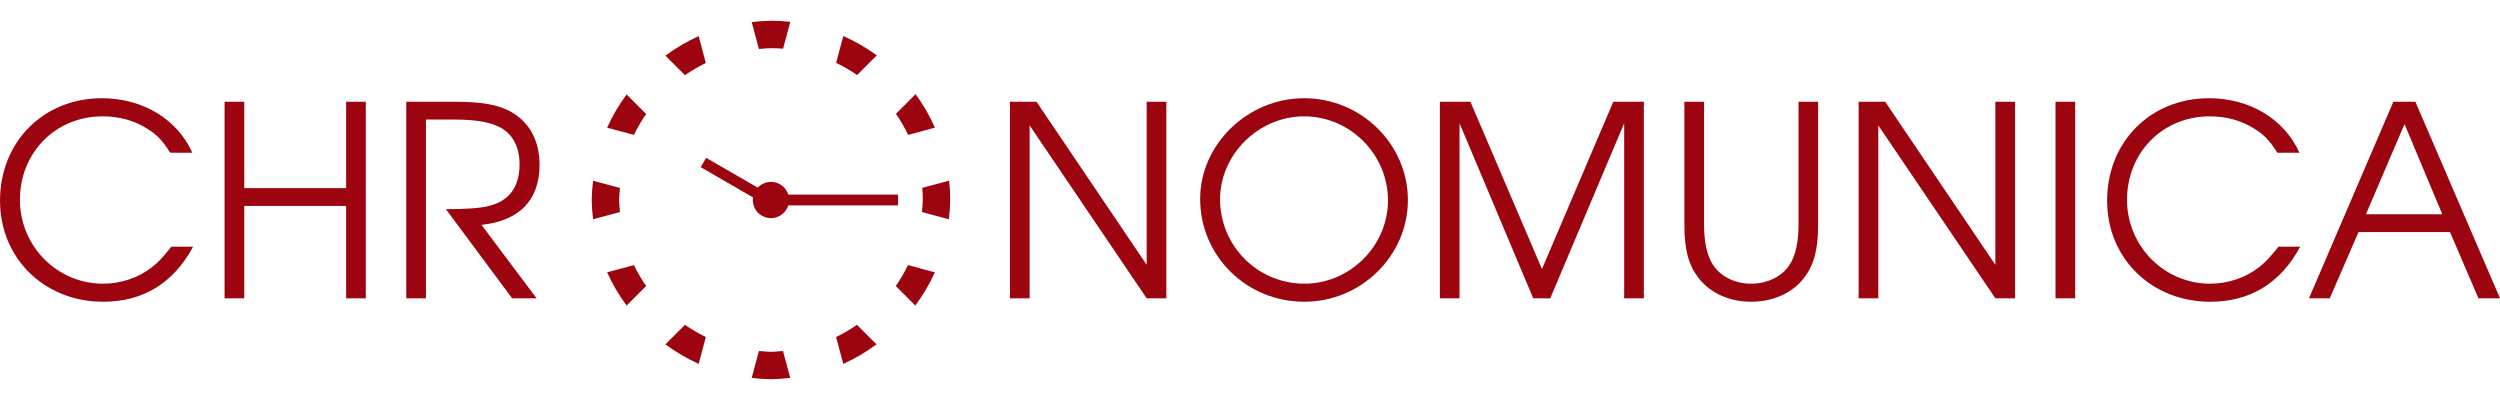
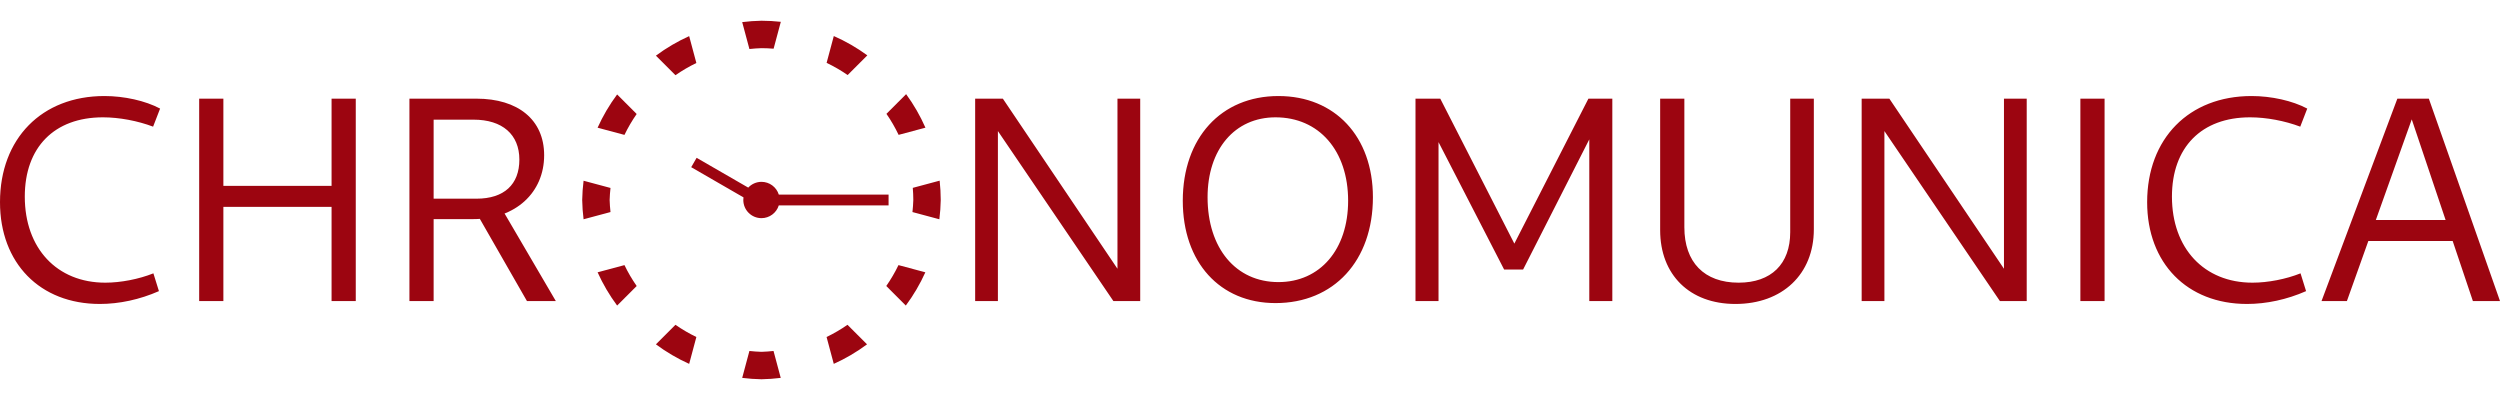
<svg xmlns="http://www.w3.org/2000/svg" viewBox="0 0 500 80" version="1.1" id="svg123" width="500" height="80">
  <defs id="defs127" />
-   <text xml:space="preserve" style="font-style:normal;font-variant:normal;font-weight:normal;font-stretch:normal;font-size:53.209px;font-family:'URW Gothic';-inkscape-font-specification:'URW Gothic, Normal';font-variant-ligatures:normal;font-variant-caps:normal;font-variant-numeric:normal;font-variant-east-asian:normal;fill:#9c0510;fill-opacity:1;stroke-width:0.78" x="-2.341" y="59.661" id="text573">
-     <tspan id="tspan571" x="-2.341" y="59.661" style="font-style:normal;font-variant:normal;font-weight:normal;font-stretch:normal;font-size:53.209px;font-family:'URW Gothic';-inkscape-font-specification:'URW Gothic, Normal';font-variant-ligatures:normal;font-variant-caps:normal;font-variant-numeric:normal;font-variant-east-asian:normal;fill:#9c0510;fill-opacity:1;stroke-width:0.78">CHR      NOMUNICA</tspan>
-   </text>
-   <path id="path285" style="fill:#9c0510;fill-opacity:1;stroke-width:0.474" d="m 154.192,4.147 a 35.853,35.853 0 0 0 -3.853,0.275 l 1.443,5.383 a 30.367,30.367 0 0 1 2.41,-0.172 30.367,30.367 0 0 1 2.429,0.106 l 1.441,-5.376 a 35.853,35.853 0 0 0 -3.869,-0.216 z m 14.467,3.06 -1.438,5.365 a 30.367,30.367 0 0 1 4.206,2.436 l 3.937,-3.937 a 35.853,35.853 0 0 0 -6.705,-3.864 z m -28.928,0.019 a 35.853,35.853 0 0 0 -6.649,3.905 l 3.91,3.91 a 30.367,30.367 0 0 1 4.179,-2.442 z m 43.392,11.604 -3.937,3.937 a 30.367,30.367 0 0 1 2.436,4.205 l 5.364,-1.438 a 35.853,35.853 0 0 0 -3.863,-6.704 z m -57.799,0.06 a 35.853,35.853 0 0 0 -3.906,6.649 l 5.373,1.44 a 30.367,30.367 0 0 1 2.442,-4.179 z m 15.898,12.673 -1.082,1.874 10.459,6.039 a 3.632,3.632 0 0 0 -0.038,0.524 3.632,3.632 0 0 0 3.631,3.631 3.632,3.632 0 0 0 3.463,-2.55 h 21.959 v -2.163 h -21.955 a 3.632,3.632 0 0 0 -3.467,-2.55 3.632,3.632 0 0 0 -2.646,1.155 z m 48.608,4.568 -5.375,1.441 a 30.367,30.367 0 0 1 0.106,2.429 30.367,30.367 0 0 1 -0.172,2.41 l 5.382,1.443 a 35.853,35.853 0 0 0 0.275,-3.853 35.853,35.853 0 0 0 -0.216,-3.869 z m -71.215,0.016 a 35.853,35.853 0 0 0 -0.275,3.853 35.853,35.853 0 0 0 0.275,3.853 l 5.383,-1.443 a 30.367,30.367 0 0 1 -0.172,-2.41 30.367,30.367 0 0 1 0.172,-2.41 z m 8.177,16.875 -5.373,1.44 a 35.853,35.853 0 0 0 3.906,6.649 l 3.91,-3.91 a 30.367,30.367 0 0 1 -2.442,-4.179 z m 54.802,0 a 30.367,30.367 0 0 1 -2.441,4.179 l 3.909,3.91 a 35.853,35.853 0 0 0 3.906,-6.649 z m -44.602,11.937 -3.909,3.91 a 35.853,35.853 0 0 0 6.649,3.905 l 1.44,-5.373 a 30.367,30.367 0 0 1 -4.179,-2.442 z m 34.402,0 a 30.367,30.367 0 0 1 -4.18,2.442 l 1.44,5.373 a 35.853,35.853 0 0 0 6.65,-3.905 z m -19.613,5.235 -1.443,5.383 a 35.853,35.853 0 0 0 3.854,0.275 35.853,35.853 0 0 0 3.854,-0.275 l -1.443,-5.383 a 30.367,30.367 0 0 1 -2.411,0.172 30.367,30.367 0 0 1 -2.411,-0.172 z" />
+   <path d="m 19.946,60.792 c 3.908,0 7.99,-0.875 11.84,-2.566 L 30.678,54.668 c -2.916,1.166 -6.532,1.866 -9.623,1.866 -9.682,0 -16.097,-6.882 -16.097,-17.205 0,-9.857 5.891,-15.864 15.63,-15.864 3.266,0 6.94,0.7 10.032,1.866 l 1.4,-3.616 c -2.974,-1.575 -7.174,-2.508 -11.14,-2.508 -12.539,0 -20.88,8.515 -20.88,21.229 0,12.189 7.99,20.355 19.946,20.355 z M 39.834,60.209 h 4.841 V 41.371 h 21.638 v 18.838 h 4.841 V 19.733 H 66.313 V 37.171 H 44.675 V 19.733 H 39.834 Z m 42.051,0 h 4.841 v -36.277 h 7.99 c 5.774,0 9.157,2.974 9.157,7.99 0,4.957 -3.033,7.815 -8.573,7.815 H 84.976 v 4.083 h 9.74 c 8.398,0 14.114,-5.307 14.114,-12.773 0,-7.115 -5.249,-11.315 -13.531,-11.315 H 81.885 Z m 23.504,0 h 5.774 L 99.965,41.079 h -5.541 z m 89.642,0 h 4.549 V 24.924 h -0.875 l 23.971,35.285 h 5.366 V 19.733 h -4.549 v 35.402 h 0.933 l -23.854,-35.402 h -5.541 z m 60.072,0.408 c 11.665,0 19.48,-8.457 19.48,-21.171 0,-12.131 -7.582,-20.238 -18.897,-20.238 -11.49,0 -19.13,8.398 -19.13,20.938 0,12.306 7.407,20.471 18.547,20.471 z m 0.583,-4.199 c -8.515,0 -14.172,-6.765 -14.172,-16.972 0,-9.565 5.424,-15.98 13.589,-15.98 8.69,0 14.522,6.649 14.522,16.68 0,9.74 -5.599,16.272 -13.939,16.272 z m 27.412,3.791 h 4.607 V 26.498 h -0.991 l 14.114,27.412 h 3.791 L 318.558,26.498 h -0.7 v 33.711 h 4.607 V 19.733 h -4.782 l -16.272,31.844 h 2.916 L 288.056,19.733 h -4.957 z m 63.98,0.583 c 9.39,0 15.689,-5.949 15.689,-14.931 v -26.129 h -4.724 v 26.712 c 0,6.357 -3.791,10.09 -10.323,10.09 -6.882,0 -10.848,-4.083 -10.848,-11.081 V 19.733 H 332.031 V 46.036 c 0,8.923 5.891,14.756 15.047,14.756 z m 25.254,-0.583 h 4.549 V 24.924 h -0.875 l 23.971,35.285 h 5.366 V 19.733 h -4.549 v 35.402 h 0.933 L 377.872,19.733 h -5.541 z m 43.742,0 h 4.841 V 19.733 h -4.841 z m 33.302,0.583 c 3.908,0 7.99,-0.875 11.84,-2.566 l -1.108,-3.558 c -2.916,1.166 -6.532,1.866 -9.623,1.866 -9.682,0 -16.097,-6.882 -16.097,-17.205 0,-9.857 5.891,-15.864 15.63,-15.864 3.266,0 6.94,0.7 10.032,1.866 l 1.4,-3.616 c -2.974,-1.575 -7.174,-2.508 -11.14,-2.508 -12.539,0 -20.88,8.515 -20.88,21.229 0,12.189 7.99,20.355 19.946,20.355 z m 14.931,-0.583 h 5.074 l 13.239,-37.093 h -0.525 l 12.481,37.093 h 5.424 L 485.769,19.733 h -6.299 z m 7.64,-12.014 h 20.238 v -4.199 h -20.238 z" id="text573" style="font-size:58.323px;font-family:Cantarell;-inkscape-font-specification:'Cantarell, Normal';fill:#9c0510;stroke-width:0.855" aria-label="CHR      NOMUNICA" />
+   <path id="path285" style="fill:#9c0510;fill-opacity:1;stroke-width:0.474" d="m 152.293,4.147 a 35.853,35.853 0 0 0 -3.853,0.275 l 1.443,5.383 a 30.367,30.367 0 0 1 2.41,-0.172 30.367,30.367 0 0 1 2.429,0.106 L 156.163,4.363 A 35.853,35.853 0 0 0 152.293,4.147 Z m 14.467,3.06 -1.438,5.365 a 30.367,30.367 0 0 1 4.206,2.436 l 3.937,-3.937 a 35.853,35.853 0 0 0 -6.705,-3.864 z m -28.928,0.019 a 35.853,35.853 0 0 0 -6.649,3.905 l 3.91,3.91 a 30.367,30.367 0 0 1 4.179,-2.442 z m 43.392,11.604 -3.937,3.937 a 30.367,30.367 0 0 1 2.436,4.205 l 5.364,-1.438 a 35.853,35.853 0 0 0 -3.863,-6.704 z m -57.799,0.06 a 35.853,35.853 0 0 0 -3.906,6.649 l 5.373,1.44 a 30.367,30.367 0 0 1 2.442,-4.179 z m 15.898,12.673 -1.082,1.874 10.459,6.039 a 3.632,3.632 0 0 0 -0.038,0.524 3.632,3.632 0 0 0 3.631,3.631 3.632,3.632 0 0 0 3.463,-2.55 h 21.959 v -2.163 h -21.955 a 3.632,3.632 0 0 0 -3.467,-2.55 3.632,3.632 0 0 0 -2.646,1.155 z m 48.608,4.568 -5.375,1.441 a 30.367,30.367 0 0 1 0.106,2.429 30.367,30.367 0 0 1 -0.172,2.41 l 5.382,1.443 a 35.853,35.853 0 0 0 0.275,-3.853 35.853,35.853 0 0 0 -0.216,-3.869 z m -71.215,0.016 a 35.853,35.853 0 0 0 -0.275,3.853 35.853,35.853 0 0 0 0.275,3.853 l 5.383,-1.443 a 30.367,30.367 0 0 1 -0.172,-2.41 30.367,30.367 0 0 1 0.172,-2.41 z m 8.177,16.875 -5.373,1.44 a 35.853,35.853 0 0 0 3.906,6.649 l 3.91,-3.91 a 30.367,30.367 0 0 1 -2.442,-4.179 z m 54.802,0 a 30.367,30.367 0 0 1 -2.441,4.179 l 3.909,3.91 a 35.853,35.853 0 0 0 3.906,-6.649 z m -44.602,11.937 -3.909,3.91 a 35.853,35.853 0 0 0 6.649,3.905 l 1.44,-5.373 a 30.367,30.367 0 0 1 -4.179,-2.442 z m 34.402,0 a 30.367,30.367 0 0 1 -4.18,2.442 l 1.44,5.373 a 35.853,35.853 0 0 0 6.65,-3.905 z m -19.613,5.235 -1.443,5.383 a 35.853,35.853 0 0 0 3.854,0.275 35.853,35.853 0 0 0 3.854,-0.275 l -1.443,-5.383 a 30.367,30.367 0 0 1 -2.411,0.172 30.367,30.367 0 0 1 -2.411,-0.172 z" />
</svg>
